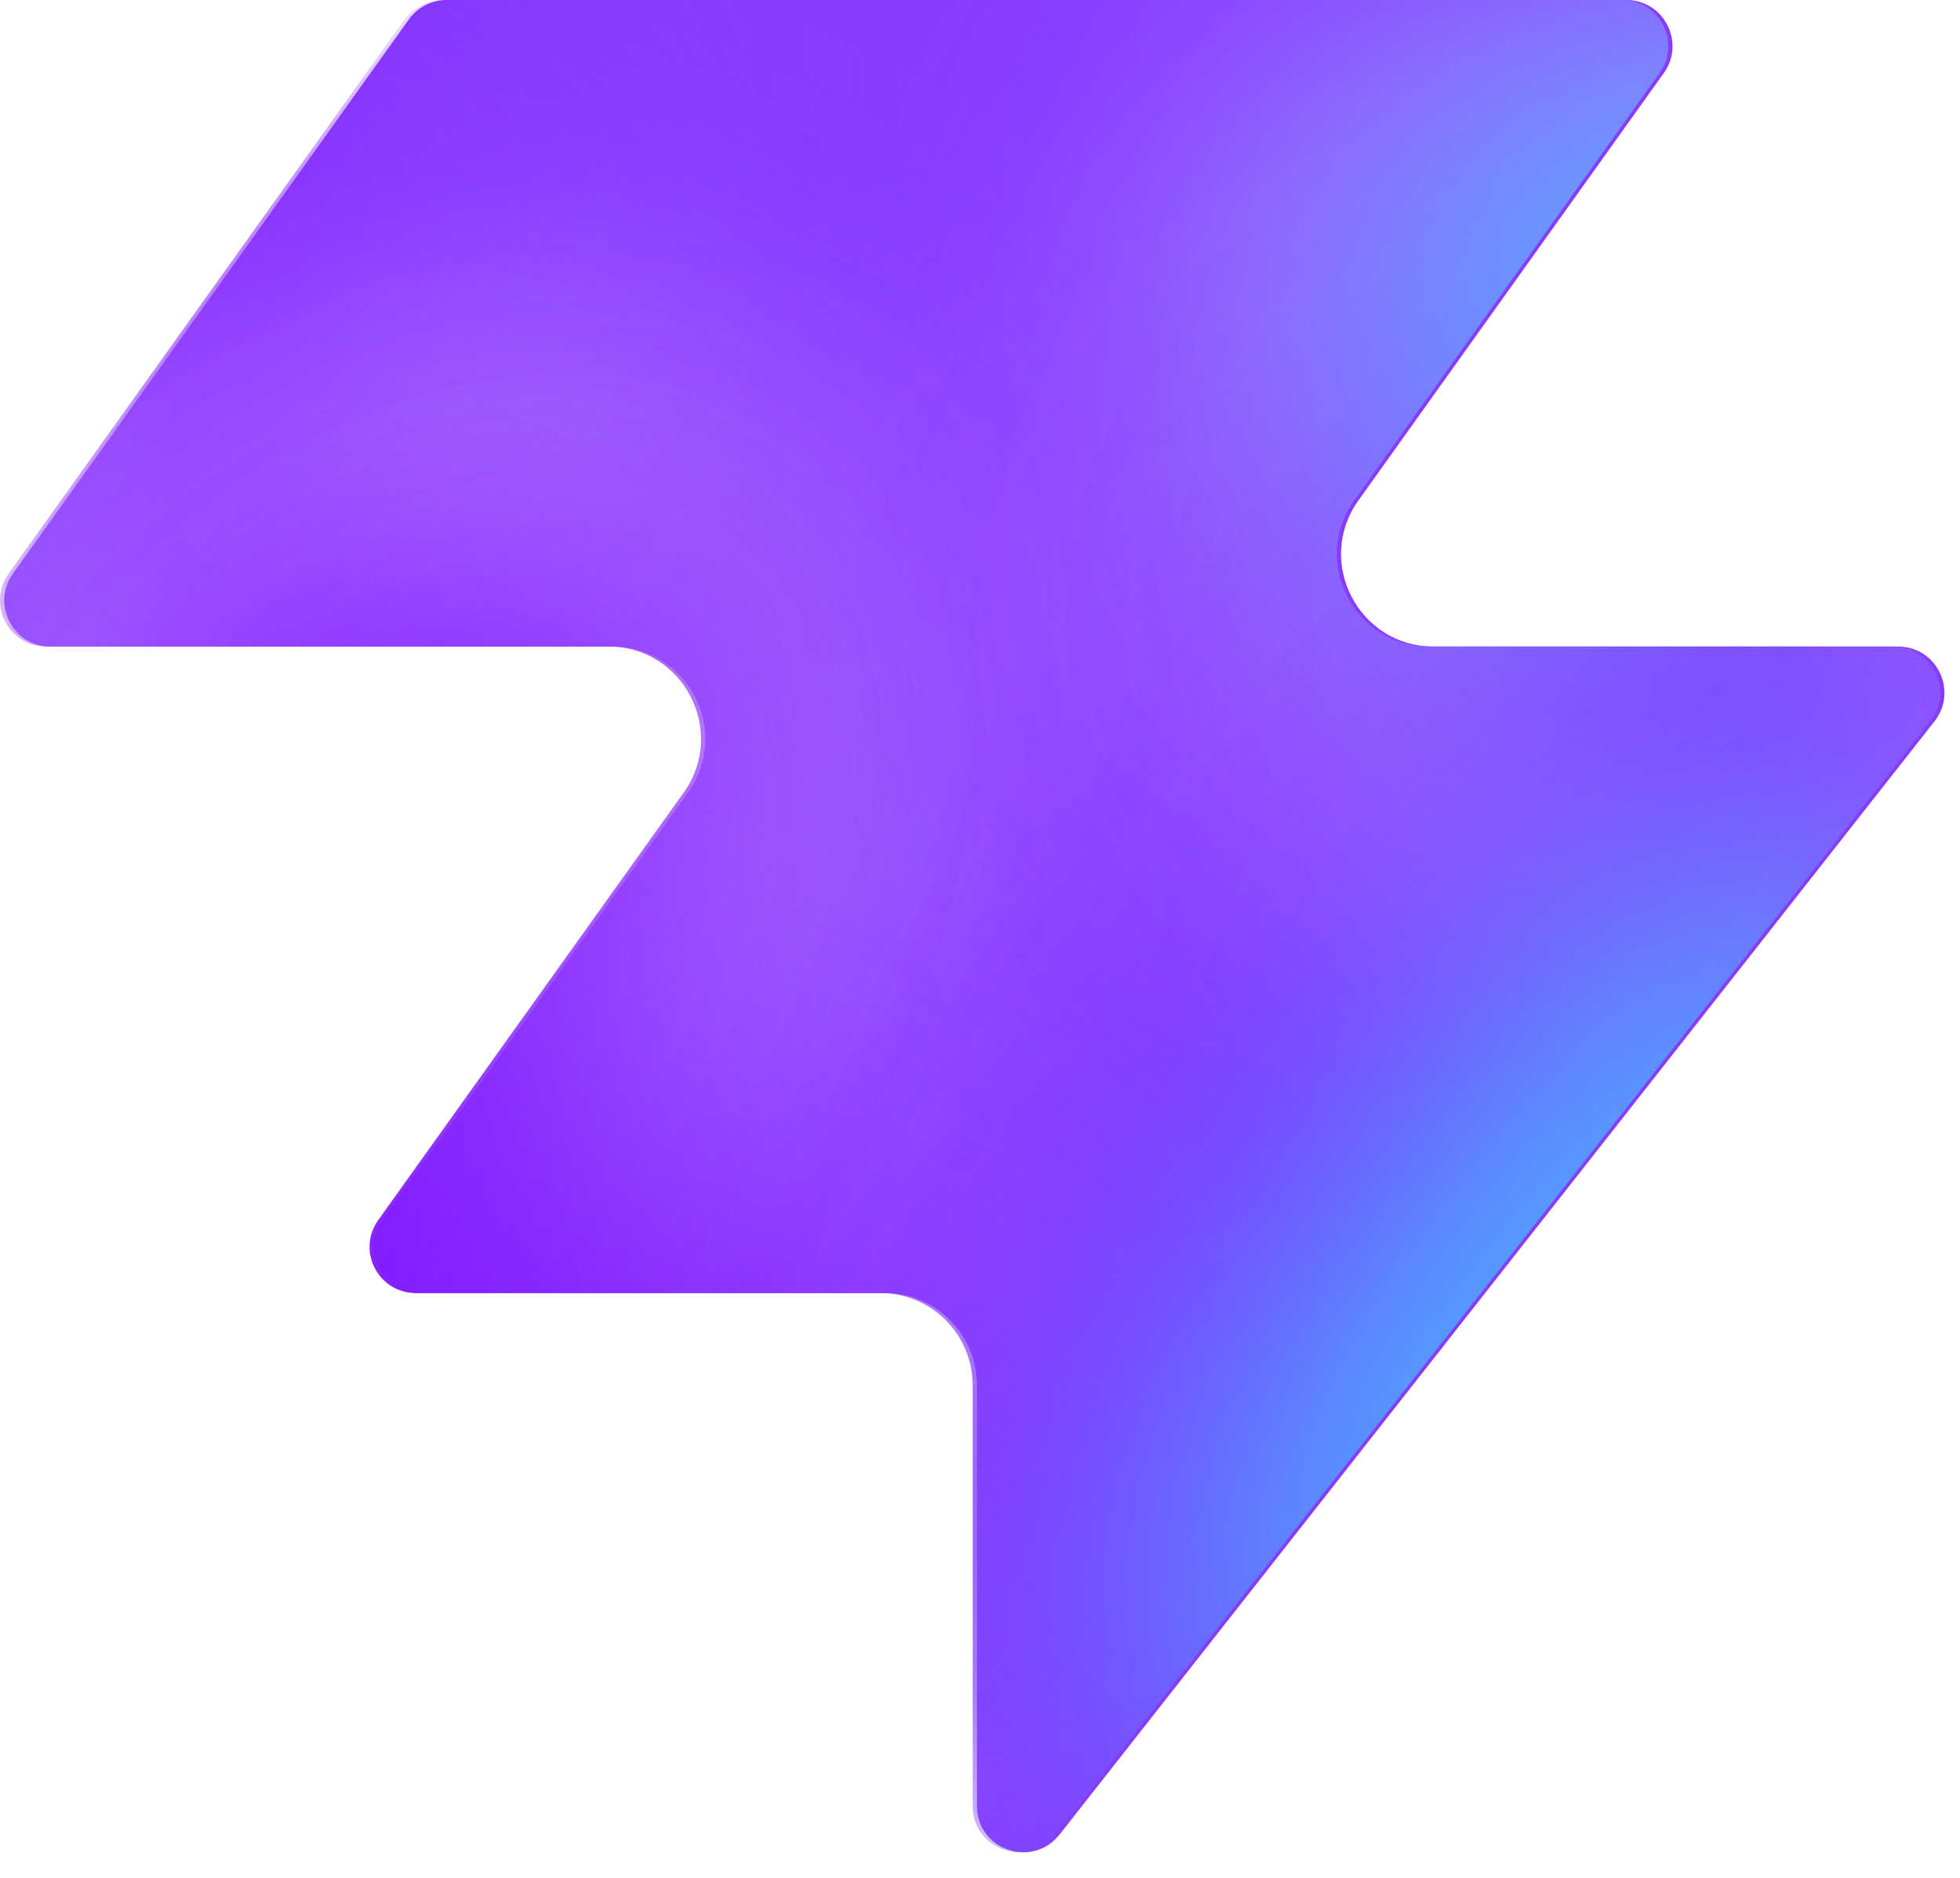
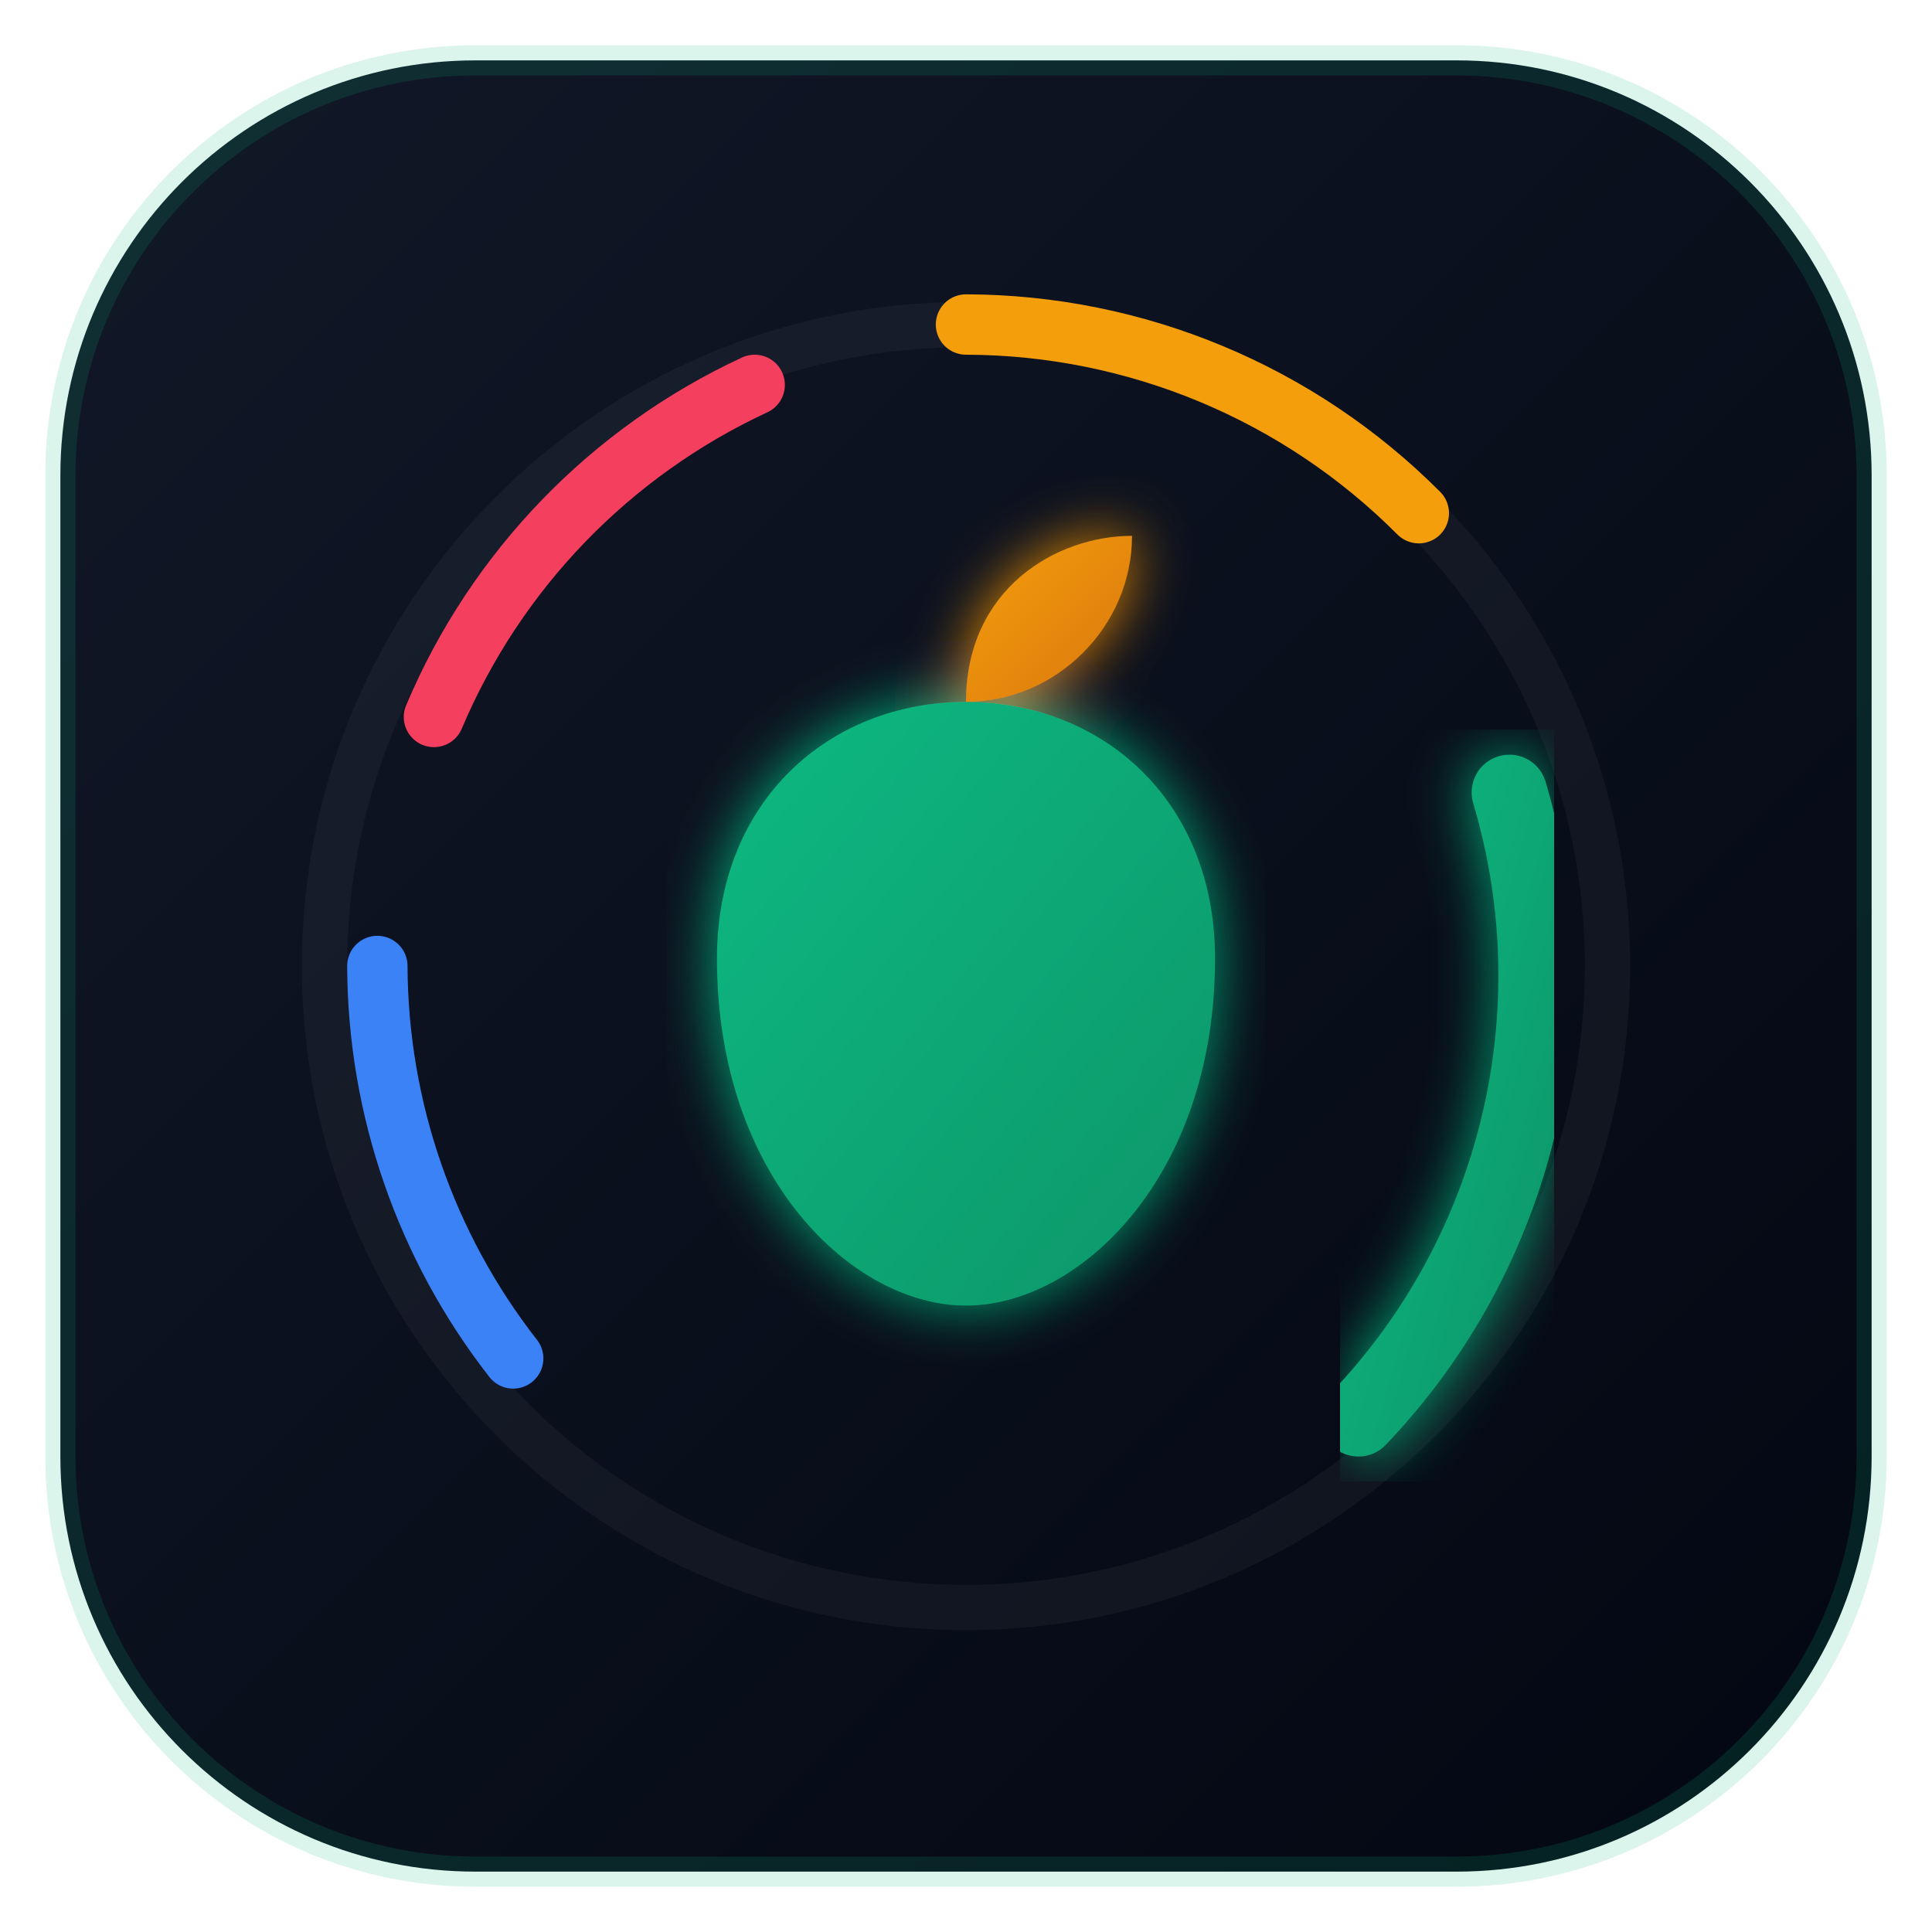
- <svg xmlns="http://www.w3.org/2000/svg" width="48" height="46" fill="none" viewBox="0 0 48 46">
-   <path fill="#863bff" d="M25.946 44.938c-.664.845-2.021.375-2.021-.698V33.937a2.26 2.26 0 0 0-2.262-2.262H10.287c-.92 0-1.456-1.04-.92-1.788l7.48-10.471c1.07-1.497 0-3.578-1.842-3.578H1.237c-.92 0-1.456-1.04-.92-1.788L10.013.474c.214-.297.556-.474.92-.474h28.894c.92 0 1.456 1.04.92 1.788l-7.48 10.471c-1.07 1.498 0 3.579 1.842 3.579h11.377c.943 0 1.473 1.088.89 1.83L25.947 44.94z" style="fill:#863bff;fill:color(display-p3 .525 .23 1);fill-opacity:1" />
-   <mask id="a" width="48" height="46" x="0" y="0" maskUnits="userSpaceOnUse" style="mask-type:alpha">
-     <path fill="#000" d="M25.842 44.938c-.664.844-2.021.375-2.021-.698V33.937a2.26 2.26 0 0 0-2.262-2.262H10.183c-.92 0-1.456-1.04-.92-1.788l7.48-10.471c1.07-1.498 0-3.579-1.842-3.579H1.133c-.92 0-1.456-1.04-.92-1.787L9.91.473c.214-.297.556-.474.92-.474h28.894c.92 0 1.456 1.04.92 1.788l-7.48 10.471c-1.07 1.498 0 3.578 1.842 3.578h11.377c.943 0 1.473 1.088.89 1.832L25.843 44.94z" style="fill:#000;fill-opacity:1" />
-   </mask>
-   <g mask="url(#a)">
-     <g filter="url(#b)">
-       <ellipse cx="5.508" cy="14.704" fill="#ede6ff" rx="5.508" ry="14.704" style="fill:#ede6ff;fill:color(display-p3 .927 .903 1);fill-opacity:1" transform="matrix(.00324 1 1 -.00324 -4.47 31.516)" />
-     </g>
-     <g filter="url(#c)">
-       <ellipse cx="10.399" cy="29.851" fill="#ede6ff" rx="10.399" ry="29.851" style="fill:#ede6ff;fill:color(display-p3 .927 .903 1);fill-opacity:1" transform="matrix(.00324 1 1 -.00324 -39.328 7.883)" />
-     </g>
-     <g filter="url(#d)">
-       <ellipse cx="5.508" cy="30.487" fill="#7e14ff" rx="5.508" ry="30.487" style="fill:#7e14ff;fill:color(display-p3 .492 .077 1);fill-opacity:1" transform="rotate(89.814 -25.913 -14.639)scale(1 -1)" />
-     </g>
-     <g filter="url(#e)">
-       <ellipse cx="5.508" cy="30.599" fill="#7e14ff" rx="5.508" ry="30.599" style="fill:#7e14ff;fill:color(display-p3 .492 .077 1);fill-opacity:1" transform="rotate(89.814 -32.644 -3.334)scale(1 -1)" />
-     </g>
-     <g filter="url(#f)">
-       <ellipse cx="5.508" cy="30.599" fill="#7e14ff" rx="5.508" ry="30.599" style="fill:#7e14ff;fill:color(display-p3 .492 .077 1);fill-opacity:1" transform="matrix(.00324 1 1 -.00324 -34.34 30.47)" />
-     </g>
-     <g filter="url(#g)">
-       <ellipse cx="14.072" cy="22.078" fill="#ede6ff" rx="14.072" ry="22.078" style="fill:#ede6ff;fill:color(display-p3 .927 .903 1);fill-opacity:1" transform="rotate(93.35 24.506 48.493)scale(-1 1)" />
-     </g>
-     <g filter="url(#h)">
-       <ellipse cx="3.47" cy="21.501" fill="#7e14ff" rx="3.47" ry="21.501" style="fill:#7e14ff;fill:color(display-p3 .492 .077 1);fill-opacity:1" transform="rotate(89.009 28.708 47.59)scale(-1 1)" />
-     </g>
-     <g filter="url(#i)">
-       <ellipse cx="3.47" cy="21.501" fill="#7e14ff" rx="3.47" ry="21.501" style="fill:#7e14ff;fill:color(display-p3 .492 .077 1);fill-opacity:1" transform="rotate(89.009 28.708 47.59)scale(-1 1)" />
-     </g>
-     <g filter="url(#j)">
-       <ellipse cx=".387" cy="8.972" fill="#7e14ff" rx="4.407" ry="29.108" style="fill:#7e14ff;fill:color(display-p3 .492 .077 1);fill-opacity:1" transform="rotate(39.51 .387 8.972)" />
-     </g>
-     <g filter="url(#k)">
-       <ellipse cx="47.523" cy="-6.092" fill="#7e14ff" rx="4.407" ry="29.108" style="fill:#7e14ff;fill:color(display-p3 .492 .077 1);fill-opacity:1" transform="rotate(37.892 47.523 -6.092)" />
-     </g>
-     <g filter="url(#l)">
-       <ellipse cx="41.412" cy="6.333" fill="#47bfff" rx="5.971" ry="9.665" style="fill:#47bfff;fill:color(display-p3 .28 .748 1);fill-opacity:1" transform="rotate(37.892 41.412 6.333)" />
-     </g>
-     <g filter="url(#m)">
-       <ellipse cx="-1.879" cy="38.332" fill="#7e14ff" rx="4.407" ry="29.108" style="fill:#7e14ff;fill:color(display-p3 .492 .077 1);fill-opacity:1" transform="rotate(37.892 -1.88 38.332)" />
-     </g>
-     <g filter="url(#n)">
-       <ellipse cx="-1.879" cy="38.332" fill="#7e14ff" rx="4.407" ry="29.108" style="fill:#7e14ff;fill:color(display-p3 .492 .077 1);fill-opacity:1" transform="rotate(37.892 -1.88 38.332)" />
-     </g>
-     <g filter="url(#o)">
-       <ellipse cx="35.651" cy="29.907" fill="#7e14ff" rx="4.407" ry="29.108" style="fill:#7e14ff;fill:color(display-p3 .492 .077 1);fill-opacity:1" transform="rotate(37.892 35.651 29.907)" />
-     </g>
-     <g filter="url(#p)">
-       <ellipse cx="38.418" cy="32.4" fill="#47bfff" rx="5.971" ry="15.297" style="fill:#47bfff;fill:color(display-p3 .28 .748 1);fill-opacity:1" transform="rotate(37.892 38.418 32.4)" />
-     </g>
-   </g>
+ <svg xmlns="http://www.w3.org/2000/svg" viewBox="0 0 512 512" fill="none">
  <defs>
-     <filter id="b" width="60.045" height="41.654" x="-19.77" y="16.149" color-interpolation-filters="sRGB" filterUnits="userSpaceOnUse">
-       <feFlood flood-opacity="0" result="BackgroundImageFix" />
-       <feBlend in="SourceGraphic" in2="BackgroundImageFix" result="shape" />
-       <feGaussianBlur result="effect1_foregroundBlur_2002_17158" stdDeviation="7.659" />
-     </filter>
-     <filter id="c" width="90.34" height="51.437" x="-54.613" y="-7.533" color-interpolation-filters="sRGB" filterUnits="userSpaceOnUse">
-       <feFlood flood-opacity="0" result="BackgroundImageFix" />
-       <feBlend in="SourceGraphic" in2="BackgroundImageFix" result="shape" />
-       <feGaussianBlur result="effect1_foregroundBlur_2002_17158" stdDeviation="7.659" />
-     </filter>
-     <filter id="d" width="79.355" height="29.4" x="-49.64" y="2.03" color-interpolation-filters="sRGB" filterUnits="userSpaceOnUse">
-       <feFlood flood-opacity="0" result="BackgroundImageFix" />
-       <feBlend in="SourceGraphic" in2="BackgroundImageFix" result="shape" />
-       <feGaussianBlur result="effect1_foregroundBlur_2002_17158" stdDeviation="4.596" />
-     </filter>
-     <filter id="e" width="79.579" height="29.4" x="-45.045" y="20.029" color-interpolation-filters="sRGB" filterUnits="userSpaceOnUse">
-       <feFlood flood-opacity="0" result="BackgroundImageFix" />
-       <feBlend in="SourceGraphic" in2="BackgroundImageFix" result="shape" />
-       <feGaussianBlur result="effect1_foregroundBlur_2002_17158" stdDeviation="4.596" />
-     </filter>
-     <filter id="f" width="79.579" height="29.4" x="-43.513" y="21.178" color-interpolation-filters="sRGB" filterUnits="userSpaceOnUse">
-       <feFlood flood-opacity="0" result="BackgroundImageFix" />
-       <feBlend in="SourceGraphic" in2="BackgroundImageFix" result="shape" />
-       <feGaussianBlur result="effect1_foregroundBlur_2002_17158" stdDeviation="4.596" />
-     </filter>
-     <filter id="g" width="74.749" height="58.852" x="15.756" y="-17.901" color-interpolation-filters="sRGB" filterUnits="userSpaceOnUse">
-       <feFlood flood-opacity="0" result="BackgroundImageFix" />
-       <feBlend in="SourceGraphic" in2="BackgroundImageFix" result="shape" />
-       <feGaussianBlur result="effect1_foregroundBlur_2002_17158" stdDeviation="7.659" />
-     </filter>
-     <filter id="h" width="61.377" height="25.362" x="23.548" y="2.284" color-interpolation-filters="sRGB" filterUnits="userSpaceOnUse">
-       <feFlood flood-opacity="0" result="BackgroundImageFix" />
-       <feBlend in="SourceGraphic" in2="BackgroundImageFix" result="shape" />
-       <feGaussianBlur result="effect1_foregroundBlur_2002_17158" stdDeviation="4.596" />
-     </filter>
-     <filter id="i" width="61.377" height="25.362" x="23.548" y="2.284" color-interpolation-filters="sRGB" filterUnits="userSpaceOnUse">
-       <feFlood flood-opacity="0" result="BackgroundImageFix" />
-       <feBlend in="SourceGraphic" in2="BackgroundImageFix" result="shape" />
-       <feGaussianBlur result="effect1_foregroundBlur_2002_17158" stdDeviation="4.596" />
-     </filter>
-     <filter id="j" width="56.045" height="63.649" x="-27.636" y="-22.853" color-interpolation-filters="sRGB" filterUnits="userSpaceOnUse">
-       <feFlood flood-opacity="0" result="BackgroundImageFix" />
-       <feBlend in="SourceGraphic" in2="BackgroundImageFix" result="shape" />
-       <feGaussianBlur result="effect1_foregroundBlur_2002_17158" stdDeviation="4.596" />
-     </filter>
-     <filter id="k" width="54.814" height="64.646" x="20.116" y="-38.415" color-interpolation-filters="sRGB" filterUnits="userSpaceOnUse">
-       <feFlood flood-opacity="0" result="BackgroundImageFix" />
-       <feBlend in="SourceGraphic" in2="BackgroundImageFix" result="shape" />
-       <feGaussianBlur result="effect1_foregroundBlur_2002_17158" stdDeviation="4.596" />
-     </filter>
-     <filter id="l" width="33.541" height="35.313" x="24.641" y="-11.323" color-interpolation-filters="sRGB" filterUnits="userSpaceOnUse">
-       <feFlood flood-opacity="0" result="BackgroundImageFix" />
-       <feBlend in="SourceGraphic" in2="BackgroundImageFix" result="shape" />
-       <feGaussianBlur result="effect1_foregroundBlur_2002_17158" stdDeviation="4.596" />
-     </filter>
-     <filter id="m" width="54.814" height="64.646" x="-29.286" y="6.009" color-interpolation-filters="sRGB" filterUnits="userSpaceOnUse">
-       <feFlood flood-opacity="0" result="BackgroundImageFix" />
-       <feBlend in="SourceGraphic" in2="BackgroundImageFix" result="shape" />
-       <feGaussianBlur result="effect1_foregroundBlur_2002_17158" stdDeviation="4.596" />
-     </filter>
-     <filter id="n" width="54.814" height="64.646" x="-29.286" y="6.009" color-interpolation-filters="sRGB" filterUnits="userSpaceOnUse">
-       <feFlood flood-opacity="0" result="BackgroundImageFix" />
-       <feBlend in="SourceGraphic" in2="BackgroundImageFix" result="shape" />
-       <feGaussianBlur result="effect1_foregroundBlur_2002_17158" stdDeviation="4.596" />
-     </filter>
-     <filter id="o" width="54.814" height="64.646" x="8.244" y="-2.416" color-interpolation-filters="sRGB" filterUnits="userSpaceOnUse">
-       <feFlood flood-opacity="0" result="BackgroundImageFix" />
-       <feBlend in="SourceGraphic" in2="BackgroundImageFix" result="shape" />
-       <feGaussianBlur result="effect1_foregroundBlur_2002_17158" stdDeviation="4.596" />
-     </filter>
-     <filter id="p" width="39.409" height="43.623" x="18.713" y="10.588" color-interpolation-filters="sRGB" filterUnits="userSpaceOnUse">
-       <feFlood flood-opacity="0" result="BackgroundImageFix" />
-       <feBlend in="SourceGraphic" in2="BackgroundImageFix" result="shape" />
-       <feGaussianBlur result="effect1_foregroundBlur_2002_17158" stdDeviation="4.596" />
+     <linearGradient id="appleGrad" x1="0%" y1="0%" x2="100%" y2="100%">
+       <stop offset="0%" stop-color="#10b981" />
+       <stop offset="100%" stop-color="#059669" />
+     </linearGradient>
+     <linearGradient id="leafGrad" x1="0%" y1="0%" x2="100%" y2="100%">
+       <stop offset="0%" stop-color="#f59e0b" />
+       <stop offset="100%" stop-color="#d97706" />
+     </linearGradient>
+     <linearGradient id="bgGrad" x1="0%" y1="0%" x2="100%" y2="100%">
+       <stop offset="0%" stop-color="#111827" />
+       <stop offset="100%" stop-color="#030712" />
+     </linearGradient>
+     <filter id="glow" x="-10%" y="-10%" width="120%" height="120%">
+       <feGaussianBlur stdDeviation="8" result="blur" />
+       <feComposite in="SourceGraphic" in2="blur" operator="over" />
    </filter>
  </defs>
+   <rect x="16" y="16" width="480" height="480" rx="110" fill="url(#bgGrad)" stroke="rgba(16, 185, 129, 0.15)" stroke-width="8" />
+   <circle cx="256" cy="256" r="170" stroke="rgba(255, 255, 255, 0.04)" stroke-width="12" fill="none" />
+   <path d="M 136 360 A 170 170 0 0 1 100 256" stroke="#3b82f6" stroke-width="16" stroke-linecap="round" fill="none" />
+   <path d="M 115 190 A 170 170 0 0 1 200 102" stroke="#f43f5e" stroke-width="16" stroke-linecap="round" fill="none" />
+   <path d="M 256 86 A 170 170 0 0 1 376 136" stroke="#f59e0b" stroke-width="16" stroke-linecap="round" fill="none" />
+   <path d="M 400 210 A 170 170 0 0 1 360 376" stroke="url(#appleGrad)" stroke-width="20" stroke-linecap="round" fill="none" filter="url(#glow)" />
+   <g filter="url(#glow)" transform="translate(6, -4)">
+     <path d="M 250 190               C 214 190, 184 216, 184 258               C 184 316, 220 350, 250 350               C 280 350, 316 316, 316 258               C 316 216, 286 190, 250 190 Z" fill="url(#appleGrad)" />
+     <path d="M 250 190               C 250 160, 274 146, 294 146               C 294 170, 274 190, 250 190 Z" fill="url(#leafGrad)" />
+   </g>
</svg>
